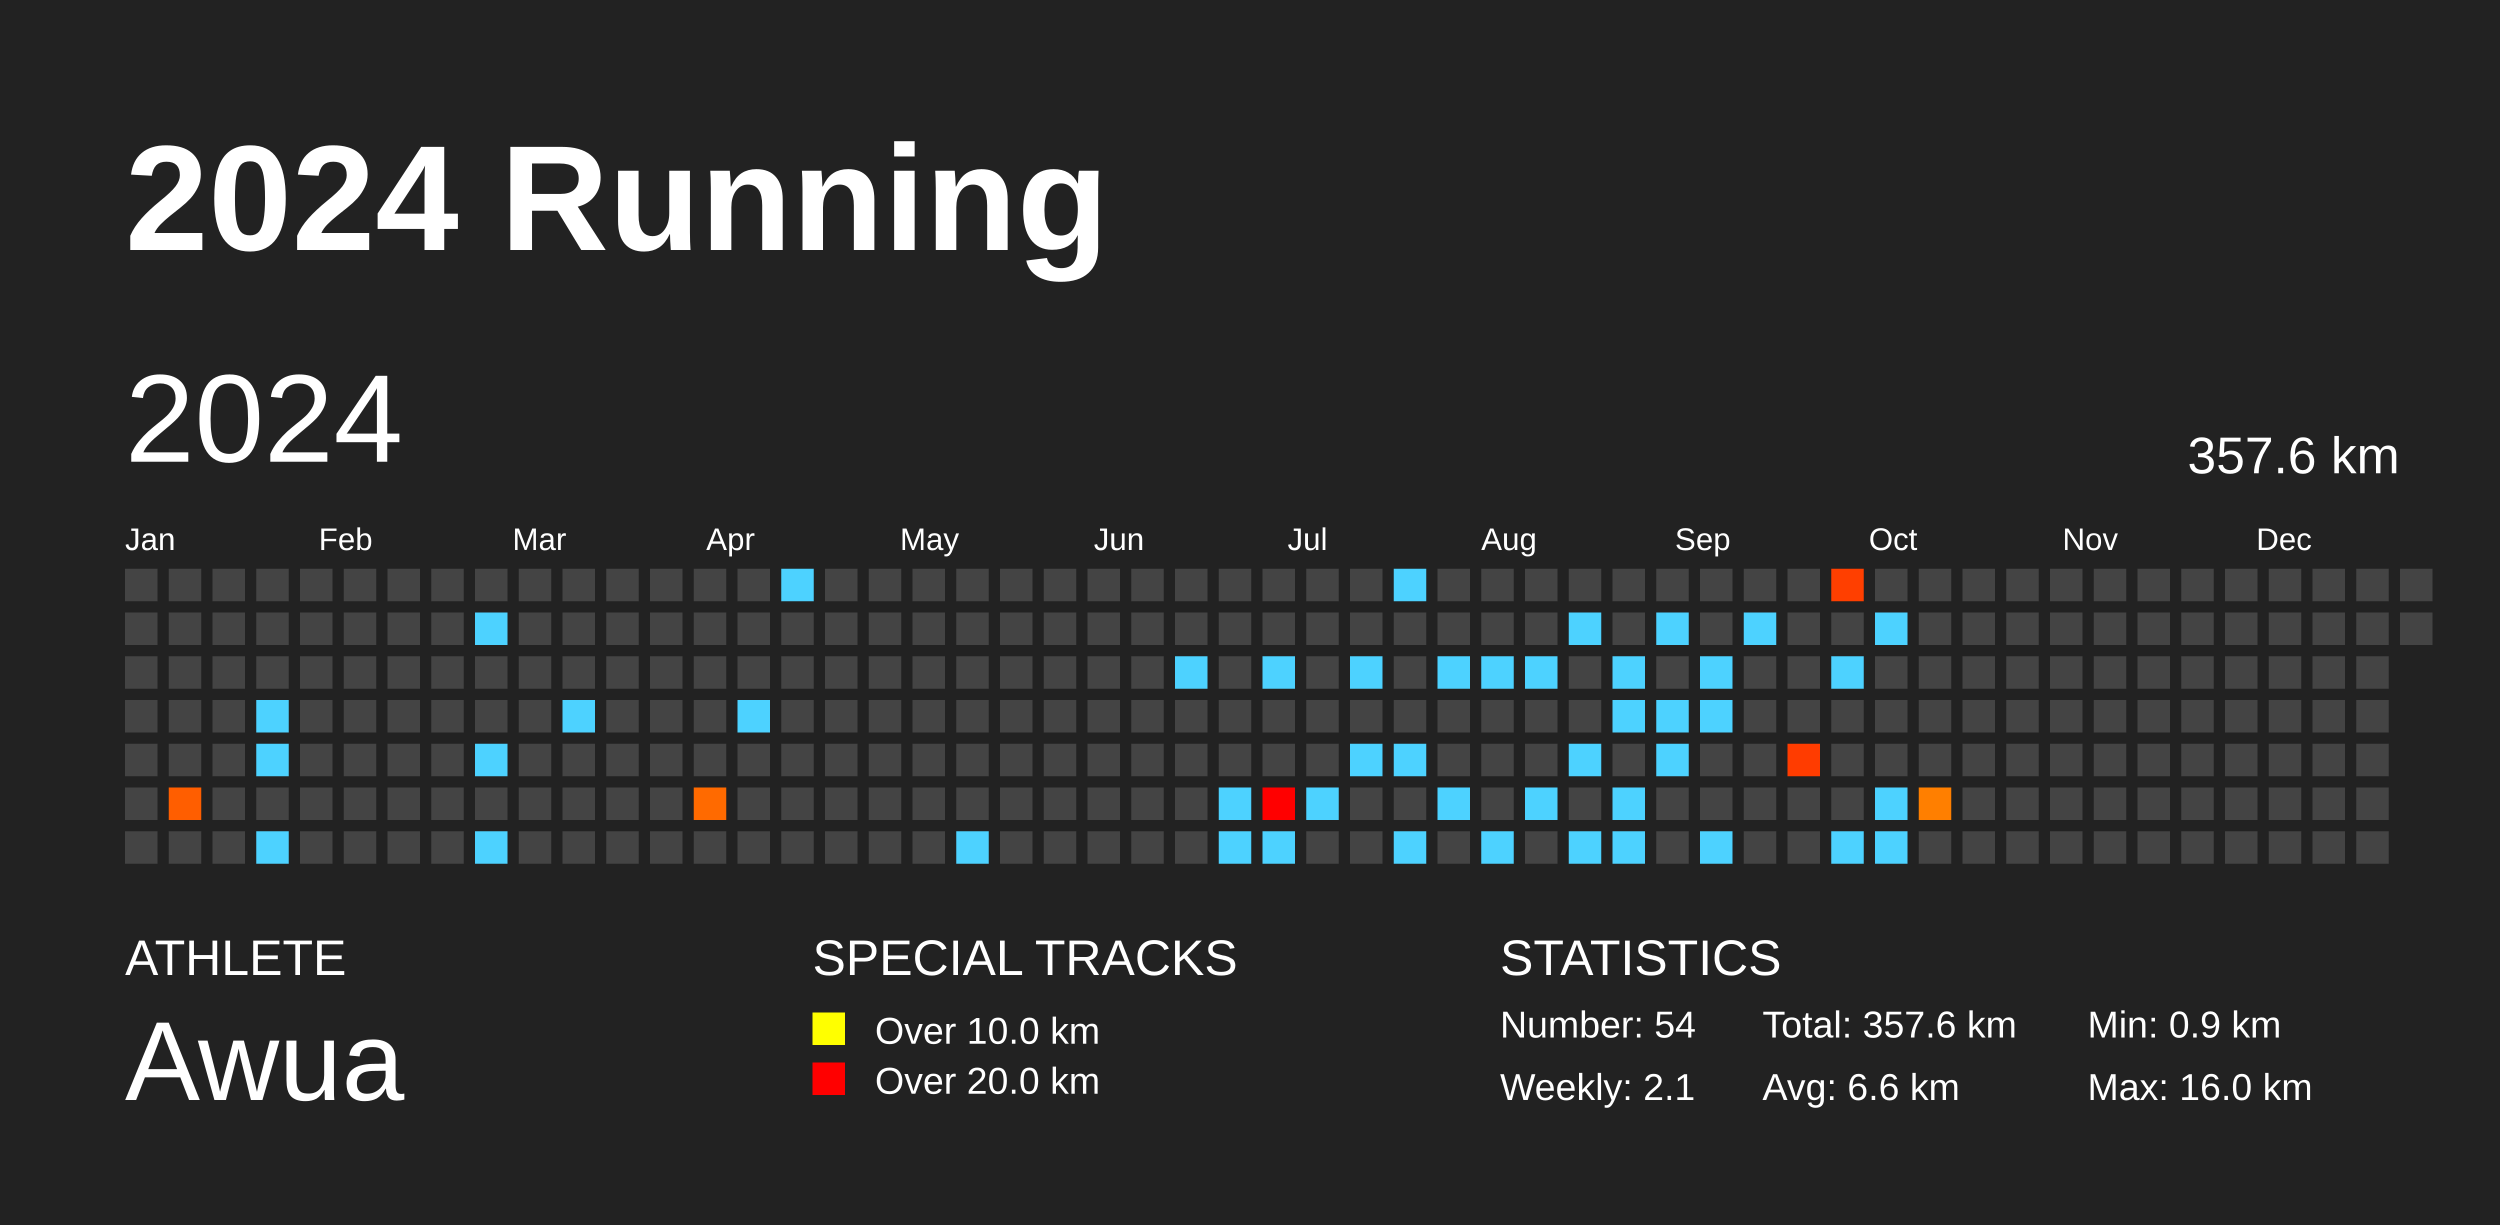
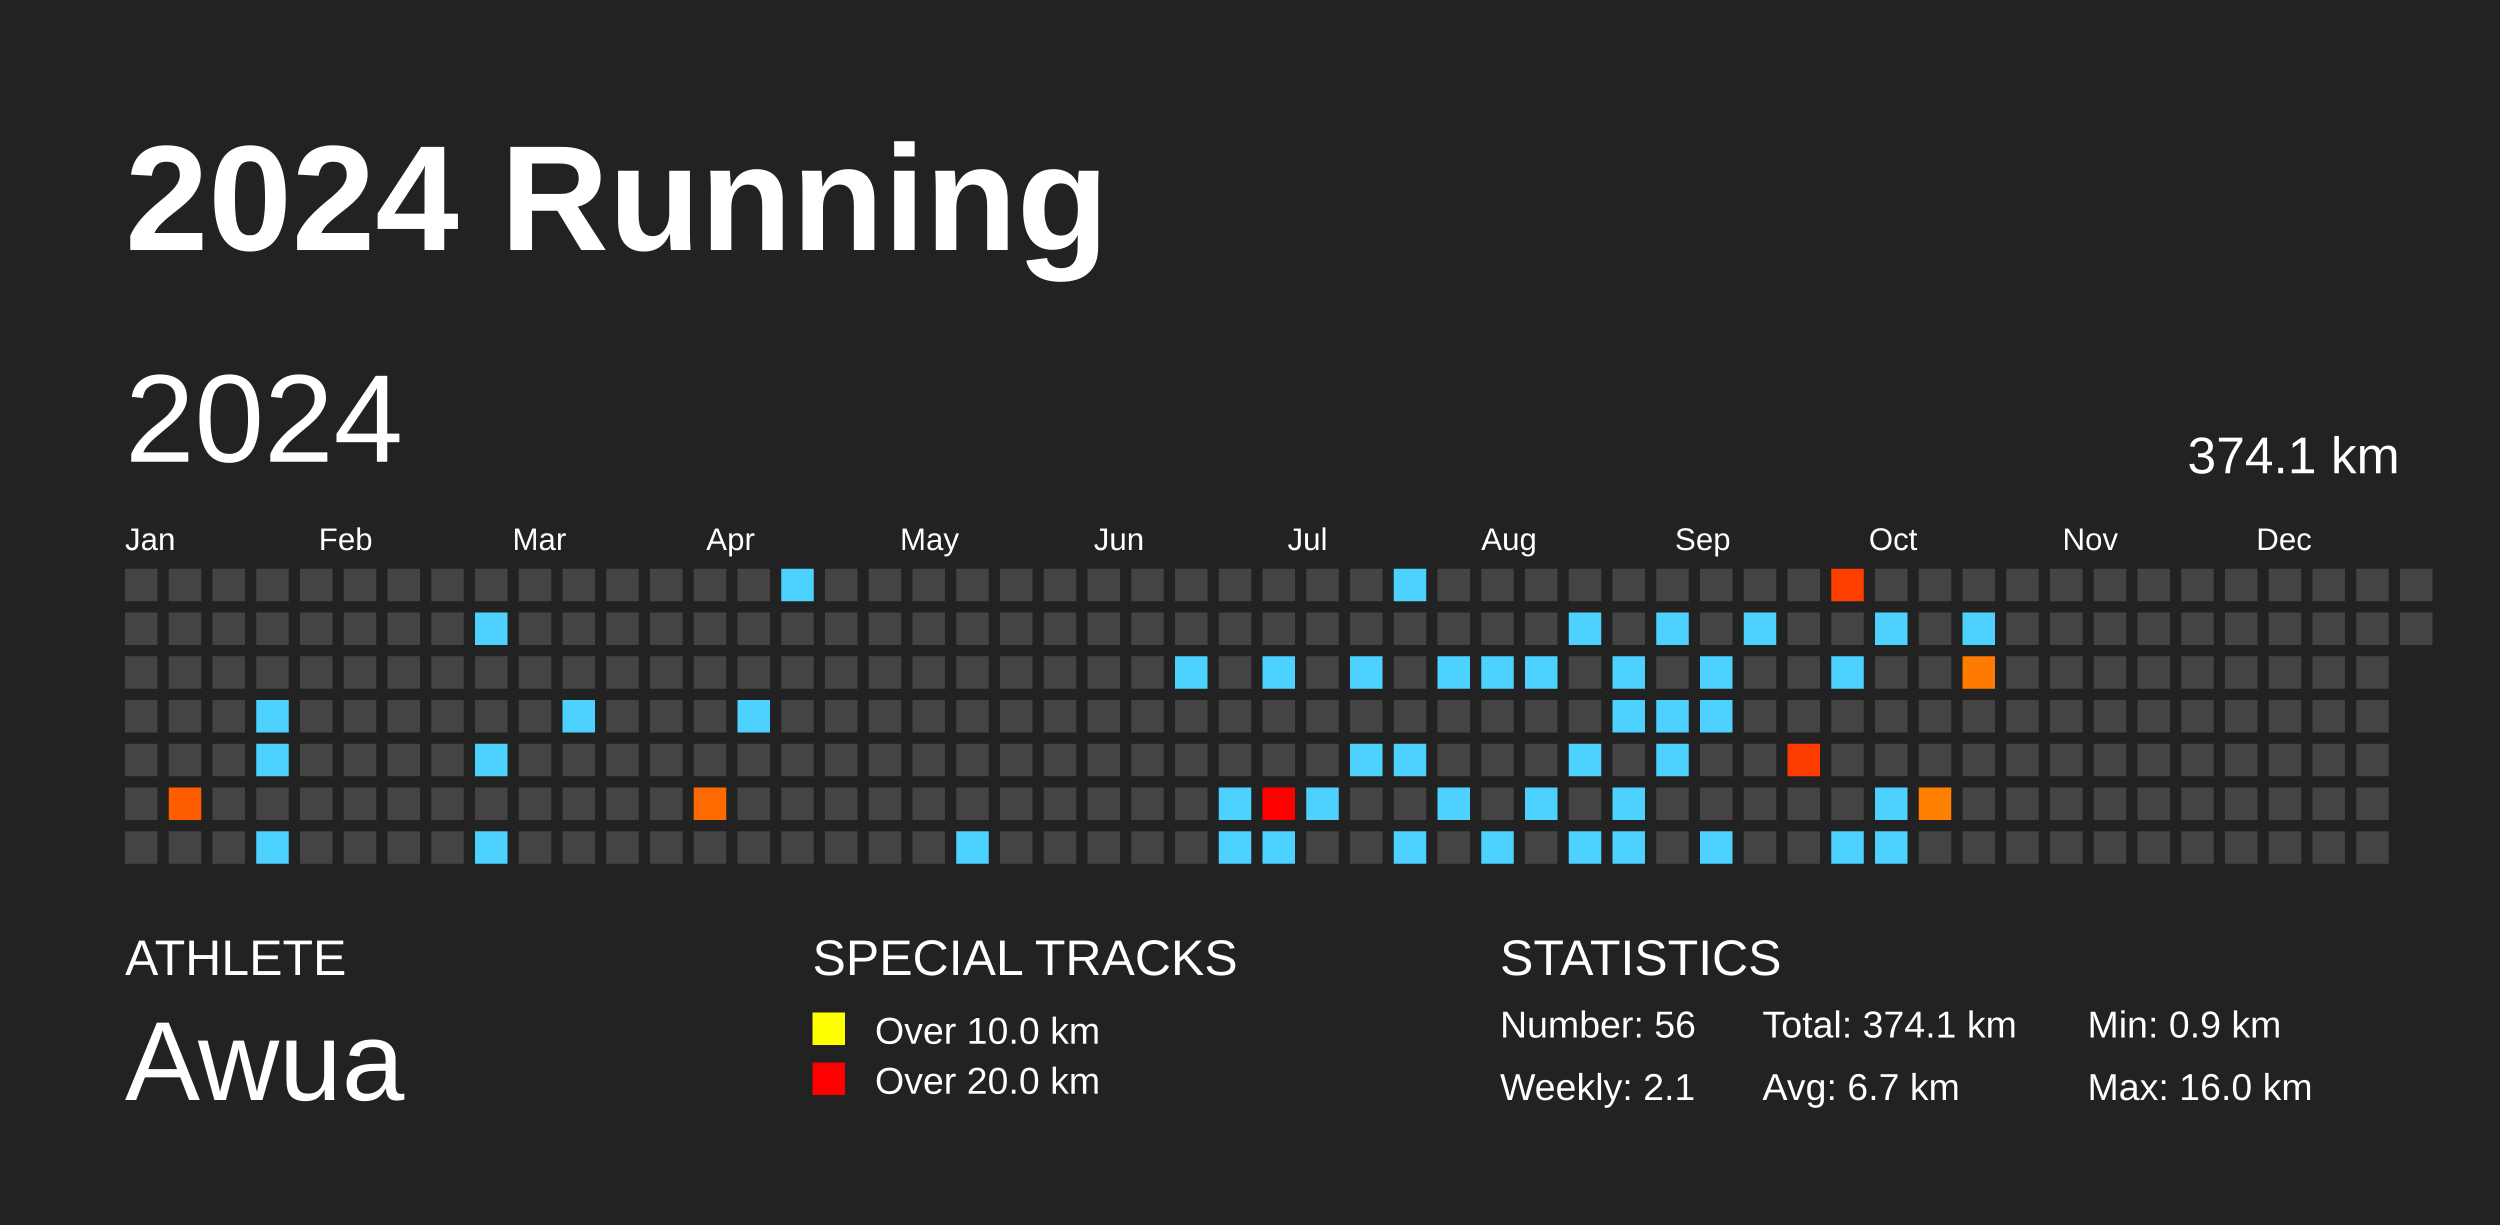
<svg xmlns="http://www.w3.org/2000/svg" baseProfile="full" height="98mm" version="1.1" viewBox="0,0,200,98" width="200mm">
  <defs />
  <rect fill="#222222" height="98" width="200" x="0" y="0" />
  <text fill="#FFFFFF" style="font-size:12px; font-family:Arial; font-weight:bold;" x="10" y="20">2024 Running</text>
  <text fill="#FFFFFF" style="font-size:4px; font-family:Arial" x="10" y="78">ATHLETE</text>
  <text fill="#FFFFFF" style="font-size:9px; font-family:Arial" x="10" y="88">Awua</text>
  <text fill="#FFFFFF" style="font-size:4px; font-family:Arial" x="65" y="78">SPECIAL TRACKS</text>
  <rect fill="yellow" height="2.6" width="2.6" x="65" y="81" />
  <text fill="#FFFFFF" style="font-size:3px; font-family:Arial" x="70" y="83.5">Over 10.0 km</text>
  <rect fill="red" height="2.6" width="2.6" x="65" y="85" />
  <text fill="#FFFFFF" style="font-size:3px; font-family:Arial" x="70" y="87.5">Over 20.0 km</text>
  <text fill="#FFFFFF" style="font-size:4px; font-family:Arial" x="120" y="78">STATISTICS</text>
-   <text fill="#FFFFFF" style="font-size:3px; font-family:Arial" x="120" y="83">Number: 54</text>
+   <text fill="#FFFFFF" style="font-size:3px; font-family:Arial" x="120" y="83">Number: 56</text>
  <text fill="#FFFFFF" style="font-size:3px; font-family:Arial" x="120" y="88">Weekly: 2.1</text>
-   <text fill="#FFFFFF" style="font-size:3px; font-family:Arial" x="141" y="83">Total: 357.6 km</text>
-   <text fill="#FFFFFF" style="font-size:3px; font-family:Arial" x="141" y="88">Avg: 6.6 km</text>
+   <text fill="#FFFFFF" style="font-size:3px; font-family:Arial" x="141" y="83">Total: 374.1 km</text>
+   <text fill="#FFFFFF" style="font-size:3px; font-family:Arial" x="141" y="88">Avg: 6.7 km</text>
  <text fill="#FFFFFF" style="font-size:3px; font-family:Arial" x="167" y="83">Min: 0.9 km</text>
  <text fill="#FFFFFF" style="font-size:3px; font-family:Arial" x="167" y="88">Max: 16.0 km</text>
  <text dominant-baseline="hanging" fill="#FFFFFF" style="font-size:10.0px; font-family:Arial;" x="10" y="30">2024</text>
-   <text dominant-baseline="hanging" fill="#FFFFFF" style="font-size:4.125px; font-family:Arial;" x="175" y="35">357.6 km</text>
+   <text dominant-baseline="hanging" fill="#FFFFFF" style="font-size:4.125px; font-family:Arial;" x="175" y="35">374.1 km</text>
  <text fill="#FFFFFF" style="font-size:2.5px; font-family:Arial" x="10.0" y="44">Jan</text>
  <text fill="#FFFFFF" style="font-size:2.5px; font-family:Arial" x="25.5" y="44">Feb</text>
  <text fill="#FFFFFF" style="font-size:2.5px; font-family:Arial" x="41.0" y="44">Mar</text>
  <text fill="#FFFFFF" style="font-size:2.5px; font-family:Arial" x="56.5" y="44">Apr</text>
  <text fill="#FFFFFF" style="font-size:2.5px; font-family:Arial" x="72.0" y="44">May</text>
  <text fill="#FFFFFF" style="font-size:2.5px; font-family:Arial" x="87.5" y="44">Jun</text>
  <text fill="#FFFFFF" style="font-size:2.5px; font-family:Arial" x="103.0" y="44">Jul</text>
  <text fill="#FFFFFF" style="font-size:2.5px; font-family:Arial" x="118.5" y="44">Aug</text>
  <text fill="#FFFFFF" style="font-size:2.5px; font-family:Arial" x="134.0" y="44">Sep</text>
  <text fill="#FFFFFF" style="font-size:2.5px; font-family:Arial" x="149.5" y="44">Oct</text>
  <text fill="#FFFFFF" style="font-size:2.5px; font-family:Arial" x="165.0" y="44">Nov</text>
  <text fill="#FFFFFF" style="font-size:2.5px; font-family:Arial" x="180.5" y="44">Dec</text>
  <rect fill="#444444" height="2.6" width="2.6" x="10.0" y="45.5" />
  <rect fill="#444444" height="2.6" width="2.6" x="10.0" y="49.0" />
  <rect fill="#444444" height="2.6" width="2.6" x="10.0" y="52.5" />
  <rect fill="#444444" height="2.6" width="2.6" x="10.0" y="56.0" />
  <rect fill="#444444" height="2.6" width="2.6" x="10.0" y="59.5" />
  <rect fill="#444444" height="2.6" width="2.6" x="10.0" y="63.0" />
  <rect fill="#444444" height="2.6" width="2.6" x="10.0" y="66.5" />
  <rect fill="#444444" height="2.6" width="2.6" x="13.5" y="45.5" />
  <rect fill="#444444" height="2.6" width="2.6" x="13.5" y="49.0" />
  <rect fill="#444444" height="2.6" width="2.6" x="13.5" y="52.5" />
  <rect fill="#444444" height="2.6" width="2.6" x="13.5" y="56.0" />
  <rect fill="#444444" height="2.6" width="2.6" x="13.5" y="59.5" />
  <rect fill="#ff5e00" height="2.6" width="2.6" x="13.5" y="63.0" />
  <rect fill="#444444" height="2.6" width="2.6" x="13.5" y="66.5" />
  <rect fill="#444444" height="2.6" width="2.6" x="17.0" y="45.5" />
  <rect fill="#444444" height="2.6" width="2.6" x="17.0" y="49.0" />
  <rect fill="#444444" height="2.6" width="2.6" x="17.0" y="52.5" />
  <rect fill="#444444" height="2.6" width="2.6" x="17.0" y="56.0" />
  <rect fill="#444444" height="2.6" width="2.6" x="17.0" y="59.5" />
  <rect fill="#444444" height="2.6" width="2.6" x="17.0" y="63.0" />
  <rect fill="#444444" height="2.6" width="2.6" x="17.0" y="66.5" />
  <rect fill="#444444" height="2.6" width="2.6" x="20.5" y="45.5" />
  <rect fill="#444444" height="2.6" width="2.6" x="20.5" y="49.0" />
  <rect fill="#444444" height="2.6" width="2.6" x="20.5" y="52.5" />
  <rect fill="#4dd2ff" height="2.6" width="2.6" x="20.5" y="56.0" />
  <rect fill="#4dd2ff" height="2.6" width="2.6" x="20.5" y="59.5" />
  <rect fill="#444444" height="2.6" width="2.6" x="20.5" y="63.0" />
  <rect fill="#4dd2ff" height="2.6" width="2.6" x="20.5" y="66.5" />
  <rect fill="#444444" height="2.6" width="2.6" x="24.0" y="45.5" />
  <rect fill="#444444" height="2.6" width="2.6" x="24.0" y="49.0" />
  <rect fill="#444444" height="2.6" width="2.6" x="24.0" y="52.5" />
  <rect fill="#444444" height="2.6" width="2.6" x="24.0" y="56.0" />
  <rect fill="#444444" height="2.6" width="2.6" x="24.0" y="59.5" />
  <rect fill="#444444" height="2.6" width="2.6" x="24.0" y="63.0" />
  <rect fill="#444444" height="2.6" width="2.6" x="24.0" y="66.5" />
  <rect fill="#444444" height="2.6" width="2.6" x="27.5" y="45.5" />
  <rect fill="#444444" height="2.6" width="2.6" x="27.5" y="49.0" />
  <rect fill="#444444" height="2.6" width="2.6" x="27.5" y="52.5" />
  <rect fill="#444444" height="2.6" width="2.6" x="27.5" y="56.0" />
  <rect fill="#444444" height="2.6" width="2.6" x="27.5" y="59.5" />
  <rect fill="#444444" height="2.6" width="2.6" x="27.5" y="63.0" />
  <rect fill="#444444" height="2.6" width="2.6" x="27.5" y="66.5" />
  <rect fill="#444444" height="2.6" width="2.6" x="31.0" y="45.5" />
  <rect fill="#444444" height="2.6" width="2.6" x="31.0" y="49.0" />
  <rect fill="#444444" height="2.6" width="2.6" x="31.0" y="52.5" />
  <rect fill="#444444" height="2.6" width="2.6" x="31.0" y="56.0" />
  <rect fill="#444444" height="2.6" width="2.6" x="31.0" y="59.5" />
  <rect fill="#444444" height="2.6" width="2.6" x="31.0" y="63.0" />
  <rect fill="#444444" height="2.6" width="2.6" x="31.0" y="66.5" />
  <rect fill="#444444" height="2.6" width="2.6" x="34.5" y="45.5" />
  <rect fill="#444444" height="2.6" width="2.6" x="34.5" y="49.0" />
  <rect fill="#444444" height="2.6" width="2.6" x="34.5" y="52.5" />
  <rect fill="#444444" height="2.6" width="2.6" x="34.5" y="56.0" />
  <rect fill="#444444" height="2.6" width="2.6" x="34.5" y="59.5" />
  <rect fill="#444444" height="2.6" width="2.6" x="34.5" y="63.0" />
  <rect fill="#444444" height="2.6" width="2.6" x="34.5" y="66.5" />
  <rect fill="#444444" height="2.6" width="2.6" x="38.0" y="45.5" />
  <rect fill="#4dd2ff" height="2.6" width="2.6" x="38.0" y="49.0" />
  <rect fill="#444444" height="2.6" width="2.6" x="38.0" y="52.5" />
  <rect fill="#444444" height="2.6" width="2.6" x="38.0" y="56.0" />
  <rect fill="#4dd2ff" height="2.6" width="2.6" x="38.0" y="59.5" />
  <rect fill="#444444" height="2.6" width="2.6" x="38.0" y="63.0" />
  <rect fill="#4dd2ff" height="2.6" width="2.6" x="38.0" y="66.5" />
  <rect fill="#444444" height="2.6" width="2.6" x="41.5" y="45.5" />
  <rect fill="#444444" height="2.6" width="2.6" x="41.5" y="49.0" />
  <rect fill="#444444" height="2.6" width="2.6" x="41.5" y="52.5" />
  <rect fill="#444444" height="2.6" width="2.6" x="41.5" y="56.0" />
  <rect fill="#444444" height="2.6" width="2.6" x="41.5" y="59.5" />
  <rect fill="#444444" height="2.6" width="2.6" x="41.5" y="63.0" />
  <rect fill="#444444" height="2.6" width="2.6" x="41.5" y="66.5" />
  <rect fill="#444444" height="2.6" width="2.6" x="45.0" y="45.5" />
  <rect fill="#444444" height="2.6" width="2.6" x="45.0" y="49.0" />
  <rect fill="#444444" height="2.6" width="2.6" x="45.0" y="52.5" />
  <rect fill="#4dd2ff" height="2.6" width="2.6" x="45.0" y="56.0" />
  <rect fill="#444444" height="2.6" width="2.6" x="45.0" y="59.5" />
  <rect fill="#444444" height="2.6" width="2.6" x="45.0" y="63.0" />
  <rect fill="#444444" height="2.6" width="2.6" x="45.0" y="66.5" />
  <rect fill="#444444" height="2.6" width="2.6" x="48.5" y="45.5" />
  <rect fill="#444444" height="2.6" width="2.6" x="48.5" y="49.0" />
  <rect fill="#444444" height="2.6" width="2.6" x="48.5" y="52.5" />
  <rect fill="#444444" height="2.6" width="2.6" x="48.5" y="56.0" />
  <rect fill="#444444" height="2.6" width="2.6" x="48.5" y="59.5" />
  <rect fill="#444444" height="2.6" width="2.6" x="48.5" y="63.0" />
  <rect fill="#444444" height="2.6" width="2.6" x="48.5" y="66.5" />
  <rect fill="#444444" height="2.6" width="2.6" x="52.0" y="45.5" />
  <rect fill="#444444" height="2.6" width="2.6" x="52.0" y="49.0" />
  <rect fill="#444444" height="2.6" width="2.6" x="52.0" y="52.5" />
  <rect fill="#444444" height="2.6" width="2.6" x="52.0" y="56.0" />
  <rect fill="#444444" height="2.6" width="2.6" x="52.0" y="59.5" />
  <rect fill="#444444" height="2.6" width="2.6" x="52.0" y="63.0" />
  <rect fill="#444444" height="2.6" width="2.6" x="52.0" y="66.5" />
  <rect fill="#444444" height="2.6" width="2.6" x="55.5" y="45.5" />
  <rect fill="#444444" height="2.6" width="2.6" x="55.5" y="49.0" />
  <rect fill="#444444" height="2.6" width="2.6" x="55.5" y="52.5" />
  <rect fill="#444444" height="2.6" width="2.6" x="55.5" y="56.0" />
  <rect fill="#444444" height="2.6" width="2.6" x="55.5" y="59.5" />
  <rect fill="#ff6a00" height="2.6" width="2.6" x="55.5" y="63.0" />
  <rect fill="#444444" height="2.6" width="2.6" x="55.5" y="66.5" />
  <rect fill="#444444" height="2.6" width="2.6" x="59.0" y="45.5" />
  <rect fill="#444444" height="2.6" width="2.6" x="59.0" y="49.0" />
  <rect fill="#444444" height="2.6" width="2.6" x="59.0" y="52.5" />
  <rect fill="#4dd2ff" height="2.6" width="2.6" x="59.0" y="56.0" />
  <rect fill="#444444" height="2.6" width="2.6" x="59.0" y="59.5" />
  <rect fill="#444444" height="2.6" width="2.6" x="59.0" y="63.0" />
  <rect fill="#444444" height="2.6" width="2.6" x="59.0" y="66.5" />
  <rect fill="#4dd2ff" height="2.6" width="2.6" x="62.5" y="45.5" />
  <rect fill="#444444" height="2.6" width="2.6" x="62.5" y="49.0" />
  <rect fill="#444444" height="2.6" width="2.6" x="62.5" y="52.5" />
  <rect fill="#444444" height="2.6" width="2.6" x="62.5" y="56.0" />
  <rect fill="#444444" height="2.6" width="2.6" x="62.5" y="59.5" />
  <rect fill="#444444" height="2.6" width="2.6" x="62.5" y="63.0" />
  <rect fill="#444444" height="2.6" width="2.6" x="62.5" y="66.5" />
  <rect fill="#444444" height="2.6" width="2.6" x="66.0" y="45.5" />
  <rect fill="#444444" height="2.6" width="2.6" x="66.0" y="49.0" />
  <rect fill="#444444" height="2.6" width="2.6" x="66.0" y="52.5" />
  <rect fill="#444444" height="2.6" width="2.6" x="66.0" y="56.0" />
  <rect fill="#444444" height="2.6" width="2.6" x="66.0" y="59.5" />
  <rect fill="#444444" height="2.6" width="2.6" x="66.0" y="63.0" />
  <rect fill="#444444" height="2.6" width="2.6" x="66.0" y="66.5" />
  <rect fill="#444444" height="2.6" width="2.6" x="69.5" y="45.5" />
  <rect fill="#444444" height="2.6" width="2.6" x="69.5" y="49.0" />
  <rect fill="#444444" height="2.6" width="2.6" x="69.5" y="52.5" />
  <rect fill="#444444" height="2.6" width="2.6" x="69.5" y="56.0" />
  <rect fill="#444444" height="2.6" width="2.6" x="69.5" y="59.5" />
  <rect fill="#444444" height="2.6" width="2.6" x="69.5" y="63.0" />
  <rect fill="#444444" height="2.6" width="2.6" x="69.5" y="66.5" />
  <rect fill="#444444" height="2.6" width="2.6" x="73.0" y="45.5" />
  <rect fill="#444444" height="2.6" width="2.6" x="73.0" y="49.0" />
  <rect fill="#444444" height="2.6" width="2.6" x="73.0" y="52.5" />
  <rect fill="#444444" height="2.6" width="2.6" x="73.0" y="56.0" />
  <rect fill="#444444" height="2.6" width="2.6" x="73.0" y="59.5" />
  <rect fill="#444444" height="2.6" width="2.6" x="73.0" y="63.0" />
  <rect fill="#444444" height="2.6" width="2.6" x="73.0" y="66.5" />
  <rect fill="#444444" height="2.6" width="2.6" x="76.5" y="45.5" />
  <rect fill="#444444" height="2.6" width="2.6" x="76.5" y="49.0" />
  <rect fill="#444444" height="2.6" width="2.6" x="76.5" y="52.5" />
  <rect fill="#444444" height="2.6" width="2.6" x="76.5" y="56.0" />
  <rect fill="#444444" height="2.6" width="2.6" x="76.5" y="59.5" />
  <rect fill="#444444" height="2.6" width="2.6" x="76.5" y="63.0" />
  <rect fill="#4dd2ff" height="2.6" width="2.6" x="76.5" y="66.5" />
  <rect fill="#444444" height="2.6" width="2.6" x="80.0" y="45.5" />
  <rect fill="#444444" height="2.6" width="2.6" x="80.0" y="49.0" />
  <rect fill="#444444" height="2.6" width="2.6" x="80.0" y="52.5" />
  <rect fill="#444444" height="2.6" width="2.6" x="80.0" y="56.0" />
  <rect fill="#444444" height="2.6" width="2.6" x="80.0" y="59.5" />
  <rect fill="#444444" height="2.6" width="2.6" x="80.0" y="63.0" />
  <rect fill="#444444" height="2.6" width="2.6" x="80.0" y="66.5" />
  <rect fill="#444444" height="2.6" width="2.6" x="83.5" y="45.5" />
  <rect fill="#444444" height="2.6" width="2.6" x="83.5" y="49.0" />
  <rect fill="#444444" height="2.6" width="2.6" x="83.5" y="52.5" />
  <rect fill="#444444" height="2.6" width="2.6" x="83.5" y="56.0" />
  <rect fill="#444444" height="2.6" width="2.6" x="83.5" y="59.5" />
  <rect fill="#444444" height="2.6" width="2.6" x="83.5" y="63.0" />
  <rect fill="#444444" height="2.6" width="2.6" x="83.5" y="66.5" />
  <rect fill="#444444" height="2.6" width="2.6" x="87.0" y="45.5" />
  <rect fill="#444444" height="2.6" width="2.6" x="87.0" y="49.0" />
  <rect fill="#444444" height="2.6" width="2.6" x="87.0" y="52.5" />
  <rect fill="#444444" height="2.6" width="2.6" x="87.0" y="56.0" />
  <rect fill="#444444" height="2.6" width="2.6" x="87.0" y="59.5" />
  <rect fill="#444444" height="2.6" width="2.6" x="87.0" y="63.0" />
  <rect fill="#444444" height="2.6" width="2.6" x="87.0" y="66.5" />
  <rect fill="#444444" height="2.6" width="2.6" x="90.5" y="45.5" />
  <rect fill="#444444" height="2.6" width="2.6" x="90.5" y="49.0" />
  <rect fill="#444444" height="2.6" width="2.6" x="90.5" y="52.5" />
  <rect fill="#444444" height="2.6" width="2.6" x="90.5" y="56.0" />
  <rect fill="#444444" height="2.6" width="2.6" x="90.5" y="59.5" />
  <rect fill="#444444" height="2.6" width="2.6" x="90.5" y="63.0" />
  <rect fill="#444444" height="2.6" width="2.6" x="90.5" y="66.5" />
  <rect fill="#444444" height="2.6" width="2.6" x="94.0" y="45.5" />
  <rect fill="#444444" height="2.6" width="2.6" x="94.0" y="49.0" />
  <rect fill="#4dd2ff" height="2.6" width="2.6" x="94.0" y="52.5" />
  <rect fill="#444444" height="2.6" width="2.6" x="94.0" y="56.0" />
  <rect fill="#444444" height="2.6" width="2.6" x="94.0" y="59.5" />
  <rect fill="#444444" height="2.6" width="2.6" x="94.0" y="63.0" />
  <rect fill="#444444" height="2.6" width="2.6" x="94.0" y="66.5" />
  <rect fill="#444444" height="2.6" width="2.6" x="97.5" y="45.5" />
  <rect fill="#444444" height="2.6" width="2.6" x="97.5" y="49.0" />
  <rect fill="#444444" height="2.6" width="2.6" x="97.5" y="52.5" />
  <rect fill="#444444" height="2.6" width="2.6" x="97.5" y="56.0" />
  <rect fill="#444444" height="2.6" width="2.6" x="97.5" y="59.5" />
  <rect fill="#4dd2ff" height="2.6" width="2.6" x="97.5" y="63.0" />
  <rect fill="#4dd2ff" height="2.6" width="2.6" x="97.5" y="66.5" />
  <rect fill="#444444" height="2.6" width="2.6" x="101.0" y="45.5" />
  <rect fill="#444444" height="2.6" width="2.6" x="101.0" y="49.0" />
  <rect fill="#4dd2ff" height="2.6" width="2.6" x="101.0" y="52.5" />
  <rect fill="#444444" height="2.6" width="2.6" x="101.0" y="56.0" />
  <rect fill="#444444" height="2.6" width="2.6" x="101.0" y="59.5" />
  <rect fill="#ff0000" height="2.6" width="2.6" x="101.0" y="63.0" />
  <rect fill="#4dd2ff" height="2.6" width="2.6" x="101.0" y="66.5" />
  <rect fill="#444444" height="2.6" width="2.6" x="104.5" y="45.5" />
  <rect fill="#444444" height="2.6" width="2.6" x="104.5" y="49.0" />
  <rect fill="#444444" height="2.6" width="2.6" x="104.5" y="52.5" />
  <rect fill="#444444" height="2.6" width="2.6" x="104.5" y="56.0" />
  <rect fill="#444444" height="2.6" width="2.6" x="104.5" y="59.5" />
  <rect fill="#4dd2ff" height="2.6" width="2.6" x="104.5" y="63.0" />
  <rect fill="#444444" height="2.6" width="2.6" x="104.5" y="66.5" />
  <rect fill="#444444" height="2.6" width="2.6" x="108.0" y="45.5" />
  <rect fill="#444444" height="2.6" width="2.6" x="108.0" y="49.0" />
  <rect fill="#4dd2ff" height="2.6" width="2.6" x="108.0" y="52.5" />
  <rect fill="#444444" height="2.6" width="2.6" x="108.0" y="56.0" />
  <rect fill="#4dd2ff" height="2.6" width="2.6" x="108.0" y="59.5" />
  <rect fill="#444444" height="2.6" width="2.6" x="108.0" y="63.0" />
  <rect fill="#444444" height="2.6" width="2.6" x="108.0" y="66.5" />
  <rect fill="#4dd2ff" height="2.6" width="2.6" x="111.5" y="45.5" />
  <rect fill="#444444" height="2.6" width="2.6" x="111.5" y="49.0" />
  <rect fill="#444444" height="2.6" width="2.6" x="111.5" y="52.5" />
  <rect fill="#444444" height="2.6" width="2.6" x="111.5" y="56.0" />
  <rect fill="#4dd2ff" height="2.6" width="2.6" x="111.5" y="59.5" />
  <rect fill="#444444" height="2.6" width="2.6" x="111.5" y="63.0" />
  <rect fill="#4dd2ff" height="2.6" width="2.6" x="111.5" y="66.5" />
  <rect fill="#444444" height="2.6" width="2.6" x="115.0" y="45.5" />
  <rect fill="#444444" height="2.6" width="2.6" x="115.0" y="49.0" />
  <rect fill="#4dd2ff" height="2.6" width="2.6" x="115.0" y="52.5" />
  <rect fill="#444444" height="2.6" width="2.6" x="115.0" y="56.0" />
  <rect fill="#444444" height="2.6" width="2.6" x="115.0" y="59.5" />
  <rect fill="#4dd2ff" height="2.6" width="2.6" x="115.0" y="63.0" />
  <rect fill="#444444" height="2.6" width="2.6" x="115.0" y="66.5" />
  <rect fill="#444444" height="2.6" width="2.6" x="118.5" y="45.5" />
  <rect fill="#444444" height="2.6" width="2.6" x="118.5" y="49.0" />
  <rect fill="#4dd2ff" height="2.6" width="2.6" x="118.5" y="52.5" />
  <rect fill="#444444" height="2.6" width="2.6" x="118.5" y="56.0" />
  <rect fill="#444444" height="2.6" width="2.6" x="118.5" y="59.5" />
  <rect fill="#444444" height="2.6" width="2.6" x="118.5" y="63.0" />
  <rect fill="#4dd2ff" height="2.6" width="2.6" x="118.5" y="66.5" />
  <rect fill="#444444" height="2.6" width="2.6" x="122.0" y="45.5" />
  <rect fill="#444444" height="2.6" width="2.6" x="122.0" y="49.0" />
  <rect fill="#4dd2ff" height="2.6" width="2.6" x="122.0" y="52.5" />
  <rect fill="#444444" height="2.6" width="2.6" x="122.0" y="56.0" />
  <rect fill="#444444" height="2.6" width="2.6" x="122.0" y="59.5" />
  <rect fill="#4dd2ff" height="2.6" width="2.6" x="122.0" y="63.0" />
  <rect fill="#444444" height="2.6" width="2.6" x="122.0" y="66.5" />
  <rect fill="#444444" height="2.6" width="2.6" x="125.5" y="45.5" />
  <rect fill="#4dd2ff" height="2.6" width="2.6" x="125.5" y="49.0" />
  <rect fill="#444444" height="2.6" width="2.6" x="125.5" y="52.5" />
  <rect fill="#444444" height="2.6" width="2.6" x="125.5" y="56.0" />
  <rect fill="#4dd2ff" height="2.6" width="2.6" x="125.5" y="59.5" />
  <rect fill="#444444" height="2.6" width="2.6" x="125.5" y="63.0" />
  <rect fill="#4dd2ff" height="2.6" width="2.6" x="125.5" y="66.5" />
  <rect fill="#444444" height="2.6" width="2.6" x="129.0" y="45.5" />
  <rect fill="#444444" height="2.6" width="2.6" x="129.0" y="49.0" />
  <rect fill="#4dd2ff" height="2.6" width="2.6" x="129.0" y="52.5" />
  <rect fill="#4dd2ff" height="2.6" width="2.6" x="129.0" y="56.0" />
  <rect fill="#444444" height="2.6" width="2.6" x="129.0" y="59.5" />
  <rect fill="#4dd2ff" height="2.6" width="2.6" x="129.0" y="63.0" />
  <rect fill="#4dd2ff" height="2.6" width="2.6" x="129.0" y="66.5" />
  <rect fill="#444444" height="2.6" width="2.6" x="132.5" y="45.5" />
  <rect fill="#4dd2ff" height="2.6" width="2.6" x="132.5" y="49.0" />
  <rect fill="#444444" height="2.6" width="2.6" x="132.5" y="52.5" />
  <rect fill="#4dd2ff" height="2.6" width="2.6" x="132.5" y="56.0" />
  <rect fill="#4dd2ff" height="2.6" width="2.6" x="132.5" y="59.5" />
  <rect fill="#444444" height="2.6" width="2.6" x="132.5" y="63.0" />
  <rect fill="#444444" height="2.6" width="2.6" x="132.5" y="66.5" />
  <rect fill="#444444" height="2.6" width="2.6" x="136.0" y="45.5" />
  <rect fill="#444444" height="2.6" width="2.6" x="136.0" y="49.0" />
  <rect fill="#4dd2ff" height="2.6" width="2.6" x="136.0" y="52.5" />
  <rect fill="#4dd2ff" height="2.6" width="2.6" x="136.0" y="56.0" />
  <rect fill="#444444" height="2.6" width="2.6" x="136.0" y="59.5" />
  <rect fill="#444444" height="2.6" width="2.6" x="136.0" y="63.0" />
  <rect fill="#4dd2ff" height="2.6" width="2.6" x="136.0" y="66.5" />
  <rect fill="#444444" height="2.6" width="2.6" x="139.5" y="45.5" />
  <rect fill="#4dd2ff" height="2.6" width="2.6" x="139.5" y="49.0" />
  <rect fill="#444444" height="2.6" width="2.6" x="139.5" y="52.5" />
  <rect fill="#444444" height="2.6" width="2.6" x="139.5" y="56.0" />
  <rect fill="#444444" height="2.6" width="2.6" x="139.5" y="59.5" />
  <rect fill="#444444" height="2.6" width="2.6" x="139.5" y="63.0" />
  <rect fill="#444444" height="2.6" width="2.6" x="139.5" y="66.5" />
  <rect fill="#444444" height="2.6" width="2.6" x="143.0" y="45.5" />
  <rect fill="#444444" height="2.6" width="2.6" x="143.0" y="49.0" />
  <rect fill="#444444" height="2.6" width="2.6" x="143.0" y="52.5" />
  <rect fill="#444444" height="2.6" width="2.6" x="143.0" y="56.0" />
  <rect fill="#ff3c00" height="2.6" width="2.6" x="143.0" y="59.5" />
  <rect fill="#444444" height="2.6" width="2.6" x="143.0" y="63.0" />
  <rect fill="#444444" height="2.6" width="2.6" x="143.0" y="66.5" />
  <rect fill="#ff3f00" height="2.6" width="2.6" x="146.5" y="45.5" />
  <rect fill="#444444" height="2.6" width="2.6" x="146.5" y="49.0" />
  <rect fill="#4dd2ff" height="2.6" width="2.6" x="146.5" y="52.5" />
  <rect fill="#444444" height="2.6" width="2.6" x="146.5" y="56.0" />
  <rect fill="#444444" height="2.6" width="2.6" x="146.5" y="59.5" />
  <rect fill="#444444" height="2.6" width="2.6" x="146.5" y="63.0" />
  <rect fill="#4dd2ff" height="2.6" width="2.6" x="146.5" y="66.5" />
  <rect fill="#444444" height="2.6" width="2.6" x="150.0" y="45.5" />
  <rect fill="#4dd2ff" height="2.6" width="2.6" x="150.0" y="49.0" />
  <rect fill="#444444" height="2.6" width="2.6" x="150.0" y="52.5" />
  <rect fill="#444444" height="2.6" width="2.6" x="150.0" y="56.0" />
  <rect fill="#444444" height="2.6" width="2.6" x="150.0" y="59.5" />
  <rect fill="#4dd2ff" height="2.6" width="2.6" x="150.0" y="63.0" />
  <rect fill="#4dd2ff" height="2.6" width="2.6" x="150.0" y="66.5" />
  <rect fill="#444444" height="2.6" width="2.6" x="153.5" y="45.5" />
  <rect fill="#444444" height="2.6" width="2.6" x="153.5" y="49.0" />
  <rect fill="#444444" height="2.6" width="2.6" x="153.5" y="52.5" />
  <rect fill="#444444" height="2.6" width="2.6" x="153.5" y="56.0" />
  <rect fill="#444444" height="2.6" width="2.6" x="153.5" y="59.5" />
  <rect fill="#ff7f00" height="2.6" width="2.6" x="153.5" y="63.0" />
  <rect fill="#444444" height="2.6" width="2.6" x="153.5" y="66.5" />
  <rect fill="#444444" height="2.6" width="2.6" x="157.0" y="45.5" />
-   <rect fill="#444444" height="2.6" width="2.6" x="157.0" y="49.0" />
-   <rect fill="#444444" height="2.6" width="2.6" x="157.0" y="52.5" />
+   <rect fill="#4dd2ff" height="2.6" width="2.6" x="157.0" y="49.0" />
+   <rect fill="#ff7a00" height="2.6" width="2.6" x="157.0" y="52.5" />
  <rect fill="#444444" height="2.6" width="2.6" x="157.0" y="56.0" />
  <rect fill="#444444" height="2.6" width="2.6" x="157.0" y="59.5" />
  <rect fill="#444444" height="2.6" width="2.6" x="157.0" y="63.0" />
  <rect fill="#444444" height="2.6" width="2.6" x="157.0" y="66.5" />
  <rect fill="#444444" height="2.6" width="2.6" x="160.5" y="45.5" />
  <rect fill="#444444" height="2.6" width="2.6" x="160.5" y="49.0" />
  <rect fill="#444444" height="2.6" width="2.6" x="160.5" y="52.5" />
  <rect fill="#444444" height="2.6" width="2.6" x="160.5" y="56.0" />
  <rect fill="#444444" height="2.6" width="2.6" x="160.5" y="59.5" />
  <rect fill="#444444" height="2.6" width="2.6" x="160.5" y="63.0" />
  <rect fill="#444444" height="2.6" width="2.6" x="160.5" y="66.5" />
  <rect fill="#444444" height="2.6" width="2.6" x="164.0" y="45.5" />
  <rect fill="#444444" height="2.6" width="2.6" x="164.0" y="49.0" />
  <rect fill="#444444" height="2.6" width="2.6" x="164.0" y="52.5" />
  <rect fill="#444444" height="2.6" width="2.6" x="164.0" y="56.0" />
  <rect fill="#444444" height="2.6" width="2.6" x="164.0" y="59.5" />
  <rect fill="#444444" height="2.6" width="2.6" x="164.0" y="63.0" />
  <rect fill="#444444" height="2.6" width="2.6" x="164.0" y="66.5" />
  <rect fill="#444444" height="2.6" width="2.6" x="167.5" y="45.5" />
  <rect fill="#444444" height="2.6" width="2.6" x="167.5" y="49.0" />
  <rect fill="#444444" height="2.6" width="2.6" x="167.5" y="52.5" />
  <rect fill="#444444" height="2.6" width="2.6" x="167.5" y="56.0" />
  <rect fill="#444444" height="2.6" width="2.6" x="167.5" y="59.5" />
  <rect fill="#444444" height="2.6" width="2.6" x="167.5" y="63.0" />
  <rect fill="#444444" height="2.6" width="2.6" x="167.5" y="66.5" />
  <rect fill="#444444" height="2.6" width="2.6" x="171.0" y="45.5" />
  <rect fill="#444444" height="2.6" width="2.6" x="171.0" y="49.0" />
  <rect fill="#444444" height="2.6" width="2.6" x="171.0" y="52.5" />
  <rect fill="#444444" height="2.6" width="2.6" x="171.0" y="56.0" />
  <rect fill="#444444" height="2.6" width="2.6" x="171.0" y="59.5" />
  <rect fill="#444444" height="2.6" width="2.6" x="171.0" y="63.0" />
  <rect fill="#444444" height="2.6" width="2.6" x="171.0" y="66.5" />
  <rect fill="#444444" height="2.6" width="2.6" x="174.5" y="45.5" />
  <rect fill="#444444" height="2.6" width="2.6" x="174.5" y="49.0" />
  <rect fill="#444444" height="2.6" width="2.6" x="174.5" y="52.5" />
  <rect fill="#444444" height="2.6" width="2.6" x="174.5" y="56.0" />
  <rect fill="#444444" height="2.6" width="2.6" x="174.5" y="59.5" />
  <rect fill="#444444" height="2.6" width="2.6" x="174.5" y="63.0" />
  <rect fill="#444444" height="2.6" width="2.6" x="174.5" y="66.5" />
  <rect fill="#444444" height="2.6" width="2.6" x="178.0" y="45.5" />
  <rect fill="#444444" height="2.6" width="2.6" x="178.0" y="49.0" />
  <rect fill="#444444" height="2.6" width="2.6" x="178.0" y="52.5" />
  <rect fill="#444444" height="2.6" width="2.6" x="178.0" y="56.0" />
  <rect fill="#444444" height="2.6" width="2.6" x="178.0" y="59.5" />
  <rect fill="#444444" height="2.6" width="2.6" x="178.0" y="63.0" />
  <rect fill="#444444" height="2.6" width="2.6" x="178.0" y="66.5" />
  <rect fill="#444444" height="2.6" width="2.6" x="181.5" y="45.5" />
  <rect fill="#444444" height="2.6" width="2.6" x="181.5" y="49.0" />
  <rect fill="#444444" height="2.6" width="2.6" x="181.5" y="52.5" />
  <rect fill="#444444" height="2.6" width="2.6" x="181.5" y="56.0" />
  <rect fill="#444444" height="2.6" width="2.6" x="181.5" y="59.5" />
  <rect fill="#444444" height="2.6" width="2.6" x="181.5" y="63.0" />
  <rect fill="#444444" height="2.6" width="2.6" x="181.5" y="66.5" />
  <rect fill="#444444" height="2.6" width="2.6" x="185.0" y="45.5" />
  <rect fill="#444444" height="2.6" width="2.6" x="185.0" y="49.0" />
  <rect fill="#444444" height="2.6" width="2.6" x="185.0" y="52.5" />
  <rect fill="#444444" height="2.6" width="2.6" x="185.0" y="56.0" />
  <rect fill="#444444" height="2.6" width="2.6" x="185.0" y="59.5" />
  <rect fill="#444444" height="2.6" width="2.6" x="185.0" y="63.0" />
  <rect fill="#444444" height="2.6" width="2.6" x="185.0" y="66.5" />
  <rect fill="#444444" height="2.6" width="2.6" x="188.5" y="45.5" />
  <rect fill="#444444" height="2.6" width="2.6" x="188.5" y="49.0" />
  <rect fill="#444444" height="2.6" width="2.6" x="188.5" y="52.5" />
  <rect fill="#444444" height="2.6" width="2.6" x="188.5" y="56.0" />
  <rect fill="#444444" height="2.6" width="2.6" x="188.5" y="59.5" />
  <rect fill="#444444" height="2.6" width="2.6" x="188.5" y="63.0" />
  <rect fill="#444444" height="2.6" width="2.6" x="188.5" y="66.5" />
  <rect fill="#444444" height="2.6" width="2.6" x="192.0" y="45.5" />
  <rect fill="#444444" height="2.6" width="2.6" x="192.0" y="49.0" />
</svg>
